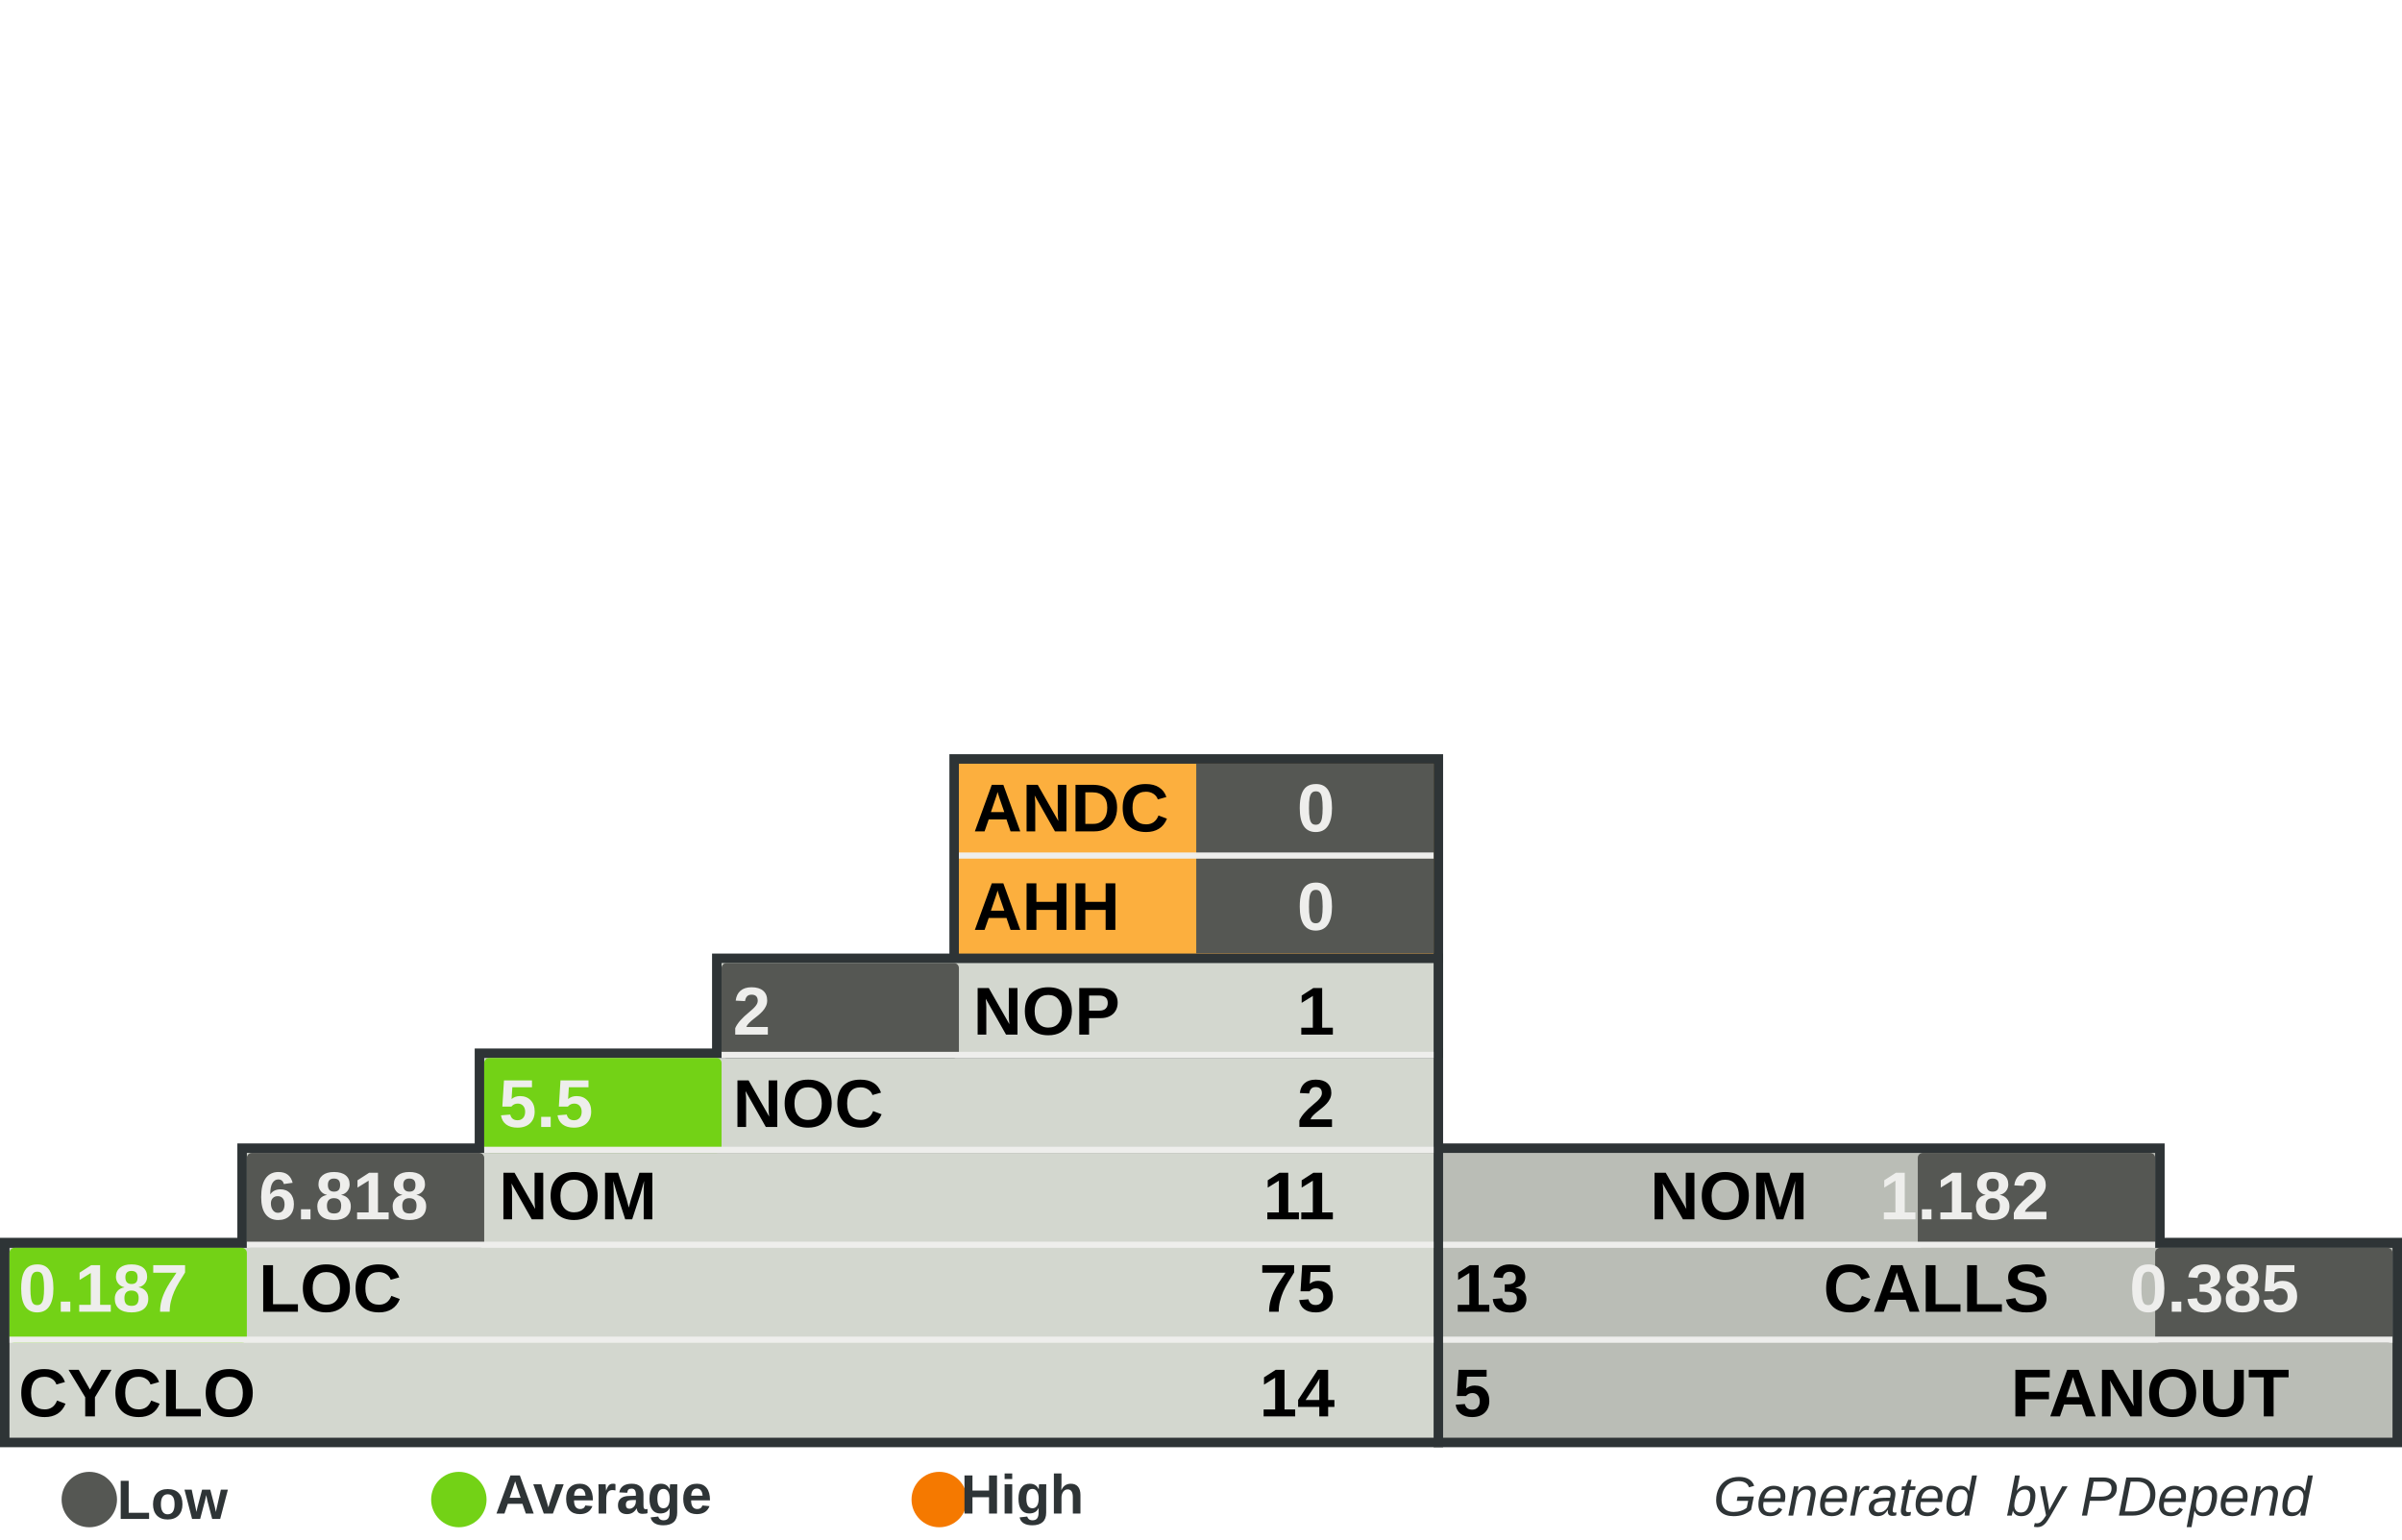
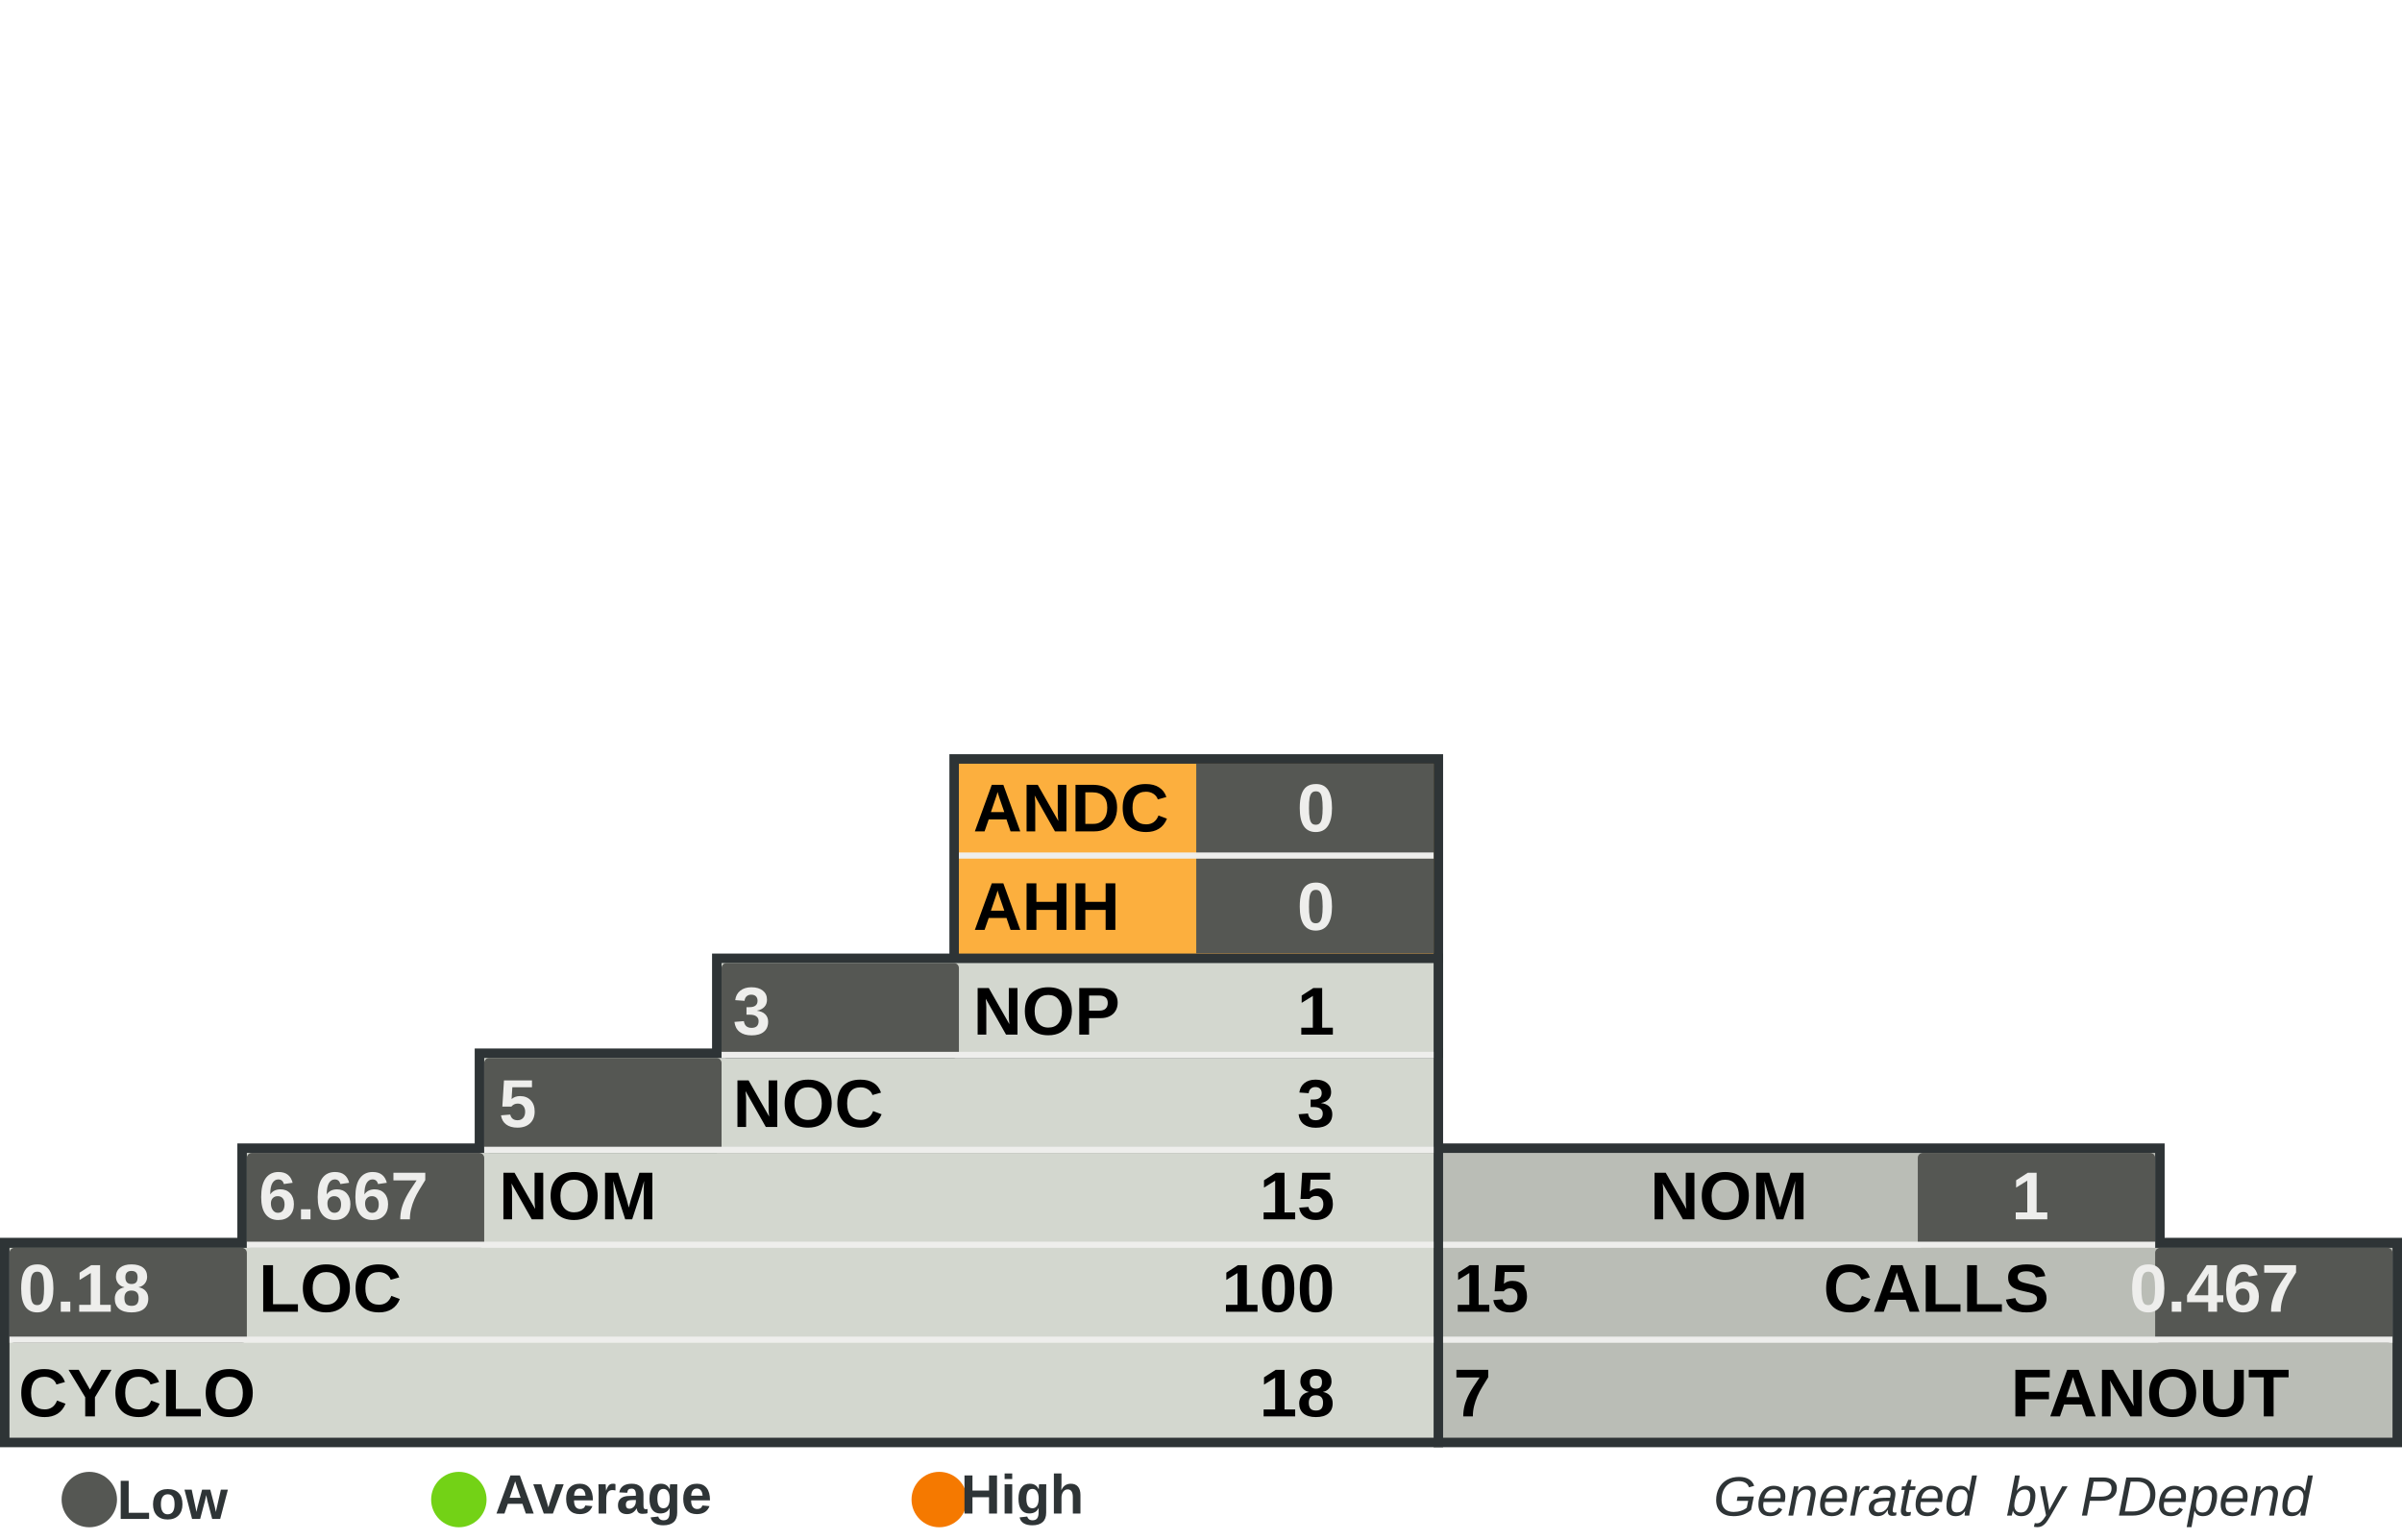
<svg xmlns="http://www.w3.org/2000/svg" width="390" height="250" id="svg5110" version="1.0">
  <defs id="defs5112">
    </defs>
  <g id="layer1">
    <rect style="fill:#555753" width="0" height="0" x="0" y="0" rx="0" ry="0" id="rect8982" xml:id="threshold.low" />
    <rect style="fill:#73d216" width="0" height="0" x="0" y="0" rx="0" ry="0" id="rect8983" xml:id="threshold.average" />
    <rect style="fill:#f57900" width="0" height="0" x="0" y="0" rx="0" ry="0" id="rect2834" xml:id="threshold.high" />
    <rect style="opacity:1;fill:#2e3436;fill-opacity:1;stroke:none;stroke-width:1;stroke-miterlimit:4;stroke-dasharray:none;stroke-opacity:1" id="rect4954" width="118.696" height="16.957" x="232.767" y="185.672" rx="2.978" ry="0" />
    <rect style="opacity:1;fill:#2e3436;fill-opacity:1;stroke:none;stroke-width:1;stroke-miterlimit:4;stroke-dasharray:none;stroke-opacity:1" id="rect4956" width="157.233" height="34" x="232.767" y="201" rx="3.945" ry="0" />
    <rect style="opacity:1;fill:#2e3436;fill-opacity:1;stroke:none;stroke-width:1;stroke-miterlimit:4;stroke-dasharray:none;stroke-opacity:1" id="rect4958" width="80.158" height="33.913" x="154.15" y="122.47" rx="2.011" ry="0" />
    <rect style="opacity:1;fill:#2e3436;fill-opacity:1;stroke:none;stroke-width:1;stroke-miterlimit:4;stroke-dasharray:none;stroke-opacity:1" id="rect4960" width="234.308" height="34" x="0" y="201" rx="5.879" ry="0" />
    <rect style="opacity:1;fill:#2e3436;fill-opacity:1;stroke:none;stroke-width:1;stroke-miterlimit:4;stroke-dasharray:none;stroke-opacity:1" id="rect4962" width="195.771" height="16.957" x="38.538" y="185.672" rx="4.912" ry="0" />
    <rect style="opacity:1;fill:#2e3436;fill-opacity:1;stroke:none;stroke-width:1;stroke-miterlimit:4;stroke-dasharray:none;stroke-opacity:1" id="rect4964" width="157.233" height="16.957" x="77.075" y="170.257" rx="3.945" ry="0" />
    <rect style="opacity:1;fill:#2e3436;fill-opacity:1;stroke:none;stroke-width:1;stroke-miterlimit:4;stroke-dasharray:none;stroke-opacity:1" id="rect4966" width="118.696" height="16.957" x="115.613" y="154.842" rx="2.978" ry="0" />
    <rect style="opacity:1;fill:#d3d7cf;fill-opacity:1;stroke:none;stroke-width:1;stroke-miterlimit:4;stroke-dasharray:none;stroke-opacity:1" id="rect4968" width="231.225" height="30.83" x="1.542" y="202.628" rx="5.801" ry="0" />
    <rect style="opacity:1;fill:#d3d7cf;fill-opacity:1;stroke:none;stroke-width:1;stroke-miterlimit:4;stroke-dasharray:none;stroke-opacity:1" id="rect4970" width="192.688" height="15.415" x="40.079" y="187.214" rx="4.834" ry="0" />
    <rect style="opacity:1;fill:#d3d7cf;fill-opacity:1;stroke:none;stroke-width:1;stroke-miterlimit:4;stroke-dasharray:none;stroke-opacity:1" id="rect4972" width="154.15" height="15.415" x="78.617" y="171.798" rx="3.868" ry="0" />
    <rect style="opacity:1;fill:#d3d7cf;fill-opacity:1;stroke:none;stroke-width:1;stroke-miterlimit:4;stroke-dasharray:none;stroke-opacity:1" id="rect4974" width="115.613" height="15.415" x="117.154" y="156.383" rx="2.901" ry="0" />
    <rect style="opacity:1;fill:#fcaf3e;fill-opacity:1;stroke:none;stroke-width:1;stroke-miterlimit:4;stroke-dasharray:none;stroke-opacity:1" id="rect4976" width="77.075" height="30.83" x="155.692" y="124.012" rx="1.934" ry="0" />
    <rect style="opacity:1;fill:#babdb6;fill-opacity:1;stroke:none;stroke-width:1;stroke-miterlimit:4;stroke-dasharray:none;stroke-opacity:1" id="rect4978" width="154.15" height="30.83" x="234.308" y="202.628" rx="3.868" ry="0" />
    <rect style="opacity:1;fill:#babdb6;fill-opacity:1;stroke:none;stroke-width:1;stroke-miterlimit:4;stroke-dasharray:none;stroke-opacity:1" id="rect4980" width="115.613" height="15.415" x="234.308" y="187.213" rx="2.901" ry="0" />
    <rect style="opacity:1;fill:#555753;fill-opacity:1;stroke:none;stroke-width:1;stroke-miterlimit:4;stroke-dasharray:none;stroke-opacity:1" id="rect4982" xml:id="rect.andc" width="38.538" height="15.43" x="194.229" y="124.012" rx="0.967" ry="0" />
    <rect style="opacity:1;fill:#555753;fill-opacity:1;stroke:none;stroke-width:1;stroke-miterlimit:4;stroke-dasharray:none;stroke-opacity:1" id="rect2851" xml:id="rect.ahh" width="38.538" height="15.4" x="194.229" y="139.412" rx="0.967" ry="0" />
    <rect style="opacity:1;fill:#555753;fill-opacity:1;stroke:none;stroke-width:1;stroke-miterlimit:4;stroke-dasharray:none;stroke-opacity:1" id="rect4984" xml:id="rect.noc-nop" width="38.538" height="15.415" x="117.154" y="156.383" rx="0.806" />
-     <rect style="opacity:1;fill:#73d216;fill-opacity:1;stroke:none;stroke-width:1;stroke-miterlimit:4;stroke-dasharray:none;stroke-opacity:1" id="rect4986" xml:id="rect.nom-noc" width="38.538" height="15.415" x="78.617" y="171.798" rx="0.806" />
+     <rect style="opacity:1;fill:#555753;fill-opacity:1;stroke:none;stroke-width:1;stroke-miterlimit:4;stroke-dasharray:none;stroke-opacity:1" id="rect4986" xml:id="rect.nom-noc" width="38.538" height="15.415" x="78.617" y="171.798" rx="0.806" />
    <rect style="opacity:1;fill:#555753;fill-opacity:1;stroke:none;stroke-width:1;stroke-miterlimit:4;stroke-dasharray:none;stroke-opacity:1" id="rect4988" xml:id="rect.loc-nom" width="38.538" height="15.415" x="40.079" y="187.213" rx="0.806" />
-     <rect style="opacity:1;fill:#73d216;fill-opacity:1;stroke:none;stroke-width:1;stroke-miterlimit:4;stroke-dasharray:none;stroke-opacity:1" id="rect4990" xml:id="rect.cyclo-loc" width="38.538" height="15.415" x="1.542" y="202.628" rx="0.806" />
+     <rect style="opacity:1;fill:#555753;fill-opacity:1;stroke:none;stroke-width:1;stroke-miterlimit:4;stroke-dasharray:none;stroke-opacity:1" id="rect4990" xml:id="rect.cyclo-loc" width="38.538" height="15.415" x="1.542" y="202.628" rx="0.806" />
    <rect style="opacity:1;fill:#555753;fill-opacity:1;stroke:none;stroke-width:1;stroke-miterlimit:4;stroke-dasharray:none;stroke-opacity:1" id="rect4992" xml:id="rect.calls-nom" width="38.538" height="15.415" x="311.383" y="187.213" rx="0.806" />
    <rect style="opacity:1;fill:#555753;fill-opacity:1;stroke:none;stroke-width:1;stroke-miterlimit:4;stroke-dasharray:none;stroke-opacity:1" id="rect4994" xml:id="rect.fanout-calls" width="38.538" height="15.415" x="349.921" y="202.628" rx="0.806" />
    <rect style="opacity:1;fill:#eeeeec;fill-opacity:1;stroke:none;stroke-width:1;stroke-miterlimit:4;stroke-dasharray:none;stroke-opacity:1" id="rect4996" width="231.225" height="1" x="1.542" y="217.043" rx="5.801" ry="0" />
    <rect style="opacity:1;fill:#eeeeec;fill-opacity:1;stroke:none;stroke-width:1;stroke-miterlimit:4;stroke-dasharray:none;stroke-opacity:1" id="rect4998" width="192.688" height="1" x="40.079" y="201.628" rx="4.834" ry="0" />
    <rect style="opacity:1;fill:#eeeeec;fill-opacity:1;stroke:none;stroke-width:1;stroke-miterlimit:4;stroke-dasharray:none;stroke-opacity:1" id="rect5000" width="154.15" height="1" x="78.617" y="186.213" rx="3.868" ry="0" />
    <rect style="opacity:1;fill:#eeeeec;fill-opacity:1;stroke:none;stroke-width:1;stroke-miterlimit:4;stroke-dasharray:none;stroke-opacity:1" id="rect5002" width="115.613" height="1" x="117.154" y="170.798" rx="2.901" ry="0" />
    <rect style="opacity:1;fill:#eeeeec;fill-opacity:1;stroke:none;stroke-width:1;stroke-miterlimit:4;stroke-dasharray:none;stroke-opacity:1" id="rect5004" width="115.613" height="1" x="234.308" y="201.628" rx="2.901" ry="0" />
    <rect style="opacity:1;fill:#eeeeec;fill-opacity:1;stroke:none;stroke-width:1;stroke-miterlimit:4;stroke-dasharray:none;stroke-opacity:1" id="rect5006" width="154.15" height="1" x="234.308" y="217.043" rx="3.868" ry="0" />
    <rect style="opacity:1;fill:#eeeeec;fill-opacity:1;stroke:none;stroke-width:1;stroke-miterlimit:4;stroke-dasharray:none;stroke-opacity:1" id="rect5008" width="77.075" height="1" x="155.692" y="138.427" rx="1.934" ry="0" />
    <text xml:space="preserve" style="font-size:11px;font-style:normal;font-variant:normal;font-weight:bold;font-stretch:normal;fill:#000000;fill-opacity:1;stroke:none;stroke-width:1px;stroke-linecap:butt;stroke-linejoin:miter;stroke-opacity:1;font-family:Arial" x="158" y="135" title="Average Number of Derived Classes" id="text5010">
      <tspan title="Average Number of Derived Classes" id="tspan5012" x="158" y="135">ANDC</tspan>
    </text>
    <text xml:space="preserve" style="font-size:11px;font-style:normal;font-variant:normal;font-weight:bold;font-stretch:normal;fill:#000000;fill-opacity:1;stroke:none;stroke-width:1px;stroke-linecap:butt;stroke-linejoin:miter;stroke-opacity:1;font-family:Arial" x="158" y="151" title="Average Hierarchy Height" id="text5014">
      <tspan title="Average Hierarchy Height" id="tspan5016" x="158" y="151">AHH</tspan>
    </text>
    <text xml:space="preserve" style="font-size:11px;font-style:normal;font-variant:normal;font-weight:bold;font-stretch:normal;fill:#000000;fill-opacity:1;stroke:none;stroke-width:1px;stroke-linecap:butt;stroke-linejoin:miter;stroke-opacity:1;font-family:Arial" x="158" y="168" title="Number Of Packages" id="text5018">
      <tspan title="Number Of Packages" id="tspan5020" x="158" y="168">NOP</tspan>
    </text>
    <text xml:space="preserve" style="font-size:11px;font-style:normal;font-variant:normal;font-weight:bold;font-stretch:normal;fill:#000000;fill-opacity:1;stroke:none;stroke-width:1px;stroke-linecap:butt;stroke-linejoin:miter;stroke-opacity:1;font-family:Arial" x="119" y="183" id="text5022" title="Number Of Classes" transform="scale(0.9999985,1.000001)">
      <tspan title="Number Of Classes" id="tspan5024" x="119" y="183">NOC</tspan>
    </text>
    <text xml:space="preserve" style="font-size:11px;font-style:normal;font-variant:normal;font-weight:bold;font-stretch:normal;fill:#000000;fill-opacity:1;stroke:none;stroke-width:1px;stroke-linecap:butt;stroke-linejoin:miter;stroke-opacity:1;font-family:Arial" x="81" y="198" id="text5026" title="Number Of Methods (Methods+Functions)" transform="scale(0.9999985,1.000001)">
      <tspan title="Number Of Methods (Methods+Functions)" id="tspan5028" x="81" y="198">NOM</tspan>
    </text>
    <text xml:space="preserve" style="font-size:11px;font-style:normal;font-variant:normal;font-weight:bold;font-stretch:normal;fill:#000000;fill-opacity:1;stroke:none;stroke-width:1px;stroke-linecap:butt;stroke-linejoin:miter;stroke-opacity:1;font-family:Arial" x="42" y="213" id="text5030" title="Lines Of Code (Non Comment and Non Whitespace Lines)" transform="scale(0.9999985,1.000001)">
      <tspan title="Lines Of Code (Non Comment and Non Whitespace Lines)" id="tspan5032" x="42" y="213">LOC</tspan>
    </text>
    <text xml:space="preserve" style="font-size:11px;font-style:normal;font-variant:normal;font-weight:bold;font-stretch:normal;fill:#000000;fill-opacity:1;stroke:none;stroke-width:1px;stroke-linecap:butt;stroke-linejoin:miter;stroke-opacity:1;font-family:Arial" x="3" y="230" id="text5034" title="Cyclomatic Complexity" transform="scale(0.9999985,1.000001)">
      <tspan title="Cyclomatic Complexity" id="tspan5036" x="3" y="230">CYCLO</tspan>
    </text>
    <text xml:space="preserve" style="font-size:11px;font-style:normal;font-variant:normal;font-weight:bold;font-stretch:normal;text-align:end;text-anchor:end;fill:#000000;fill-opacity:1;stroke:none;stroke-width:1px;stroke-linecap:butt;stroke-linejoin:miter;stroke-opacity:1;font-family:Arial" x="308.858" y="198" id="text5038" title="Number Of Methods (Methods+Functions)" transform="scale(0.9999985,1.000001)">
      <tspan title="Number Of Methods (Methods+Functions)" id="tspan5040" x="308.858" y="198">NOM</tspan>
    </text>
    <text xml:space="preserve" style="font-size:11px;font-style:normal;font-variant:normal;font-weight:bold;font-stretch:normal;text-anchor:end;fill:#000000;fill-opacity:1;stroke:none;stroke-width:1px;stroke-linecap:butt;stroke-linejoin:miter;stroke-opacity:1;font-family:Arial" x="348" y="213" id="text5042" title="Number of Operation Calls" transform="scale(0.9999985,1.000001)">
      <tspan title="Number of Operation Calls" id="tspan5044" x="348" y="213">CALLS</tspan>
    </text>
    <text xml:space="preserve" style="font-size:11px;font-style:normal;font-variant:normal;font-weight:bold;font-stretch:normal;text-anchor:end;fill:#000000;fill-opacity:1;stroke:none;stroke-width:1px;stroke-linecap:butt;stroke-linejoin:miter;stroke-opacity:1;font-family:Arial" x="387" y="230" id="text5046" title="Number of Called Classes" transform="scale(0.9999985,1.000001)">
      <tspan title="Number of Called Classes" id="tspan5048" x="387" y="230">FANOUT</tspan>
    </text>
    <text xml:space="preserve" style="font-size:11px;font-style:normal;font-variant:normal;font-weight:bold;font-stretch:normal;fill:#000000;fill-opacity:1;stroke:none;stroke-width:1px;stroke-linecap:butt;stroke-linejoin:miter;stroke-opacity:1;font-family:Arial" title="Number of Called Classes" x="236" y="230" id="text5050" transform="scale(0.9999985,1.000001)">
-       <tspan title="Number of Called Classes" id="tspan5052" xml:id="pdepend.fanout" x="236" y="230">5</tspan>
+       <tspan title="Number of Called Classes" id="tspan5052" xml:id="pdepend.fanout" x="236" y="230">7</tspan>
    </text>
    <text xml:space="preserve" style="font-size:11px;font-style:normal;font-variant:normal;font-weight:bold;font-stretch:normal;fill:#000000;fill-opacity:1;stroke:none;stroke-width:1px;stroke-linecap:butt;stroke-linejoin:miter;stroke-opacity:1;font-family:Arial" title="Number of Operation Calls" x="236" y="213" id="text5054" transform="scale(0.9999985,1.000001)">
-       <tspan title="Number of Operation Calls" id="tspan5056" xml:id="pdepend.calls" x="236" y="213">13</tspan>
+       <tspan title="Number of Operation Calls" id="tspan5056" xml:id="pdepend.calls" x="236" y="213">15</tspan>
    </text>
    <text xml:space="preserve" style="font-size:11px;font-style:normal;font-variant:normal;font-weight:bold;font-stretch:normal;text-anchor:end;fill:#000000;fill-opacity:1;stroke:none;stroke-width:1px;stroke-linecap:butt;stroke-linejoin:miter;stroke-opacity:1;font-family:Arial" title="Cyclomatic Complexity" x="232" y="230" id="text5058" transform="scale(0.9999985,1.000001)">
-       <tspan title="Cyclomatic Complexity" id="tspan5060" xml:id="pdepend.cyclo" x="232" y="230">14</tspan>
+       <tspan title="Cyclomatic Complexity" id="tspan5060" xml:id="pdepend.cyclo" x="232" y="230">18</tspan>
    </text>
    <text xml:space="preserve" style="font-size:11px;font-style:normal;font-variant:normal;font-weight:bold;font-stretch:normal;text-anchor:end;fill:#000000;fill-opacity:1;stroke:none;stroke-width:1px;stroke-linecap:butt;stroke-linejoin:miter;stroke-opacity:1;font-family:Arial" title="Lines Of Code (Non Comment and Non Whitespace Lines)" x="232" y="213" id="text5062" transform="scale(0.9999985,1.000001)">
-       <tspan xml:id="pdepend.loc" title="Lines Of Code (Non Comment and Non Whitespace Lines)" id="tspan5064" x="232" y="213">75</tspan>
+       <tspan xml:id="pdepend.loc" title="Lines Of Code (Non Comment and Non Whitespace Lines)" id="tspan5064" x="232" y="213">100</tspan>
    </text>
    <text xml:space="preserve" style="font-size:11px;font-style:normal;font-variant:normal;font-weight:bold;font-stretch:normal;text-anchor:end;fill:#000000;fill-opacity:1;stroke:none;stroke-width:1px;stroke-linecap:butt;stroke-linejoin:miter;stroke-opacity:1;font-family:Arial" title="Number Of Methods (Methods+Functions)" x="232" y="198" id="text5066" transform="scale(0.9999985,1.000001)">
-       <tspan title="Number Of Methods (Methods+Functions)" id="tspan5068" xml:id="pdepend.nom" x="232" y="198">11</tspan>
+       <tspan title="Number Of Methods (Methods+Functions)" id="tspan5068" xml:id="pdepend.nom" x="232" y="198">15</tspan>
    </text>
    <text xml:space="preserve" style="font-size:11px;font-style:normal;font-variant:normal;font-weight:bold;font-stretch:normal;text-anchor:end;fill:#000000;fill-opacity:1;stroke:none;stroke-width:1px;stroke-linecap:butt;stroke-linejoin:miter;stroke-opacity:1;font-family:Arial" title="Number Of Packages" x="232" y="168" id="text5070" transform="scale(0.9999985,1.000001)">
      <tspan title="Number Of Packages" id="tspan5072" xml:id="pdepend.nop" x="232" y="168">1</tspan>
    </text>
    <text xml:space="preserve" style="font-size:11px;font-style:normal;font-variant:normal;font-weight:bold;font-stretch:normal;text-anchor:end;fill:#000000;fill-opacity:1;stroke:none;stroke-width:1px;stroke-linecap:butt;stroke-linejoin:miter;stroke-opacity:1;font-family:Arial" title="Number Of Classes" x="232" y="183" id="text5074" transform="scale(0.9999985,1.000001)">
-       <tspan title="Number Of Classes" id="tspan5076" xml:id="pdepend.noc" x="232" y="183">2</tspan>
+       <tspan title="Number Of Classes" id="tspan5076" xml:id="pdepend.noc" x="232" y="183">3</tspan>
    </text>
    <text xml:space="preserve" style="font-size:11px;font-style:normal;font-variant:normal;font-weight:bold;font-stretch:normal;text-anchor:end;fill:#eeeeec;fill-opacity:1;stroke:none;stroke-width:1px;stroke-linecap:butt;stroke-linejoin:miter;stroke-opacity:1;font-family:Arial" title="Average Number of Derived Classes" x="232" y="135" id="text5078" transform="scale(0.9999985,1.000001)">
      <tspan title="Average Number of Derived Classes" id="tspan5080" xml:id="pdepend.andc" x="232" y="135">0</tspan>
    </text>
    <text xml:space="preserve" style="font-size:11px;font-style:normal;font-variant:normal;font-weight:bold;font-stretch:normal;text-anchor:end;fill:#eeeeec;fill-opacity:1;stroke:none;stroke-width:1px;stroke-linecap:butt;stroke-linejoin:miter;stroke-opacity:1;font-family:Arial" title="Average Hierarchy Height" x="232" y="151" id="text5082" transform="scale(0.9999985,1.000001)">
      <tspan title="Average Hierarchy Height" id="tspan5084" xml:id="pdepend.ahh" x="232" y="151">0</tspan>
    </text>
    <text xml:space="preserve" style="font-size:11px;font-style:normal;font-variant:normal;font-weight:bold;font-stretch:normal;fill:#eeeeec;fill-opacity:1;stroke:none;stroke-width:1px;stroke-linecap:butt;stroke-linejoin:miter;stroke-opacity:1;font-family:Arial" title="Ratio: Number of Classes / Number of Packages" x="119" y="168" id="text5086" transform="scale(0.9999985,1.000001)">
-       <tspan title="Ratio: Number of Classes / Number of Packages" id="tspan5088" xml:id="pdepend.noc-nop" x="119" y="168">2</tspan>
+       <tspan title="Ratio: Number of Classes / Number of Packages" id="tspan5088" xml:id="pdepend.noc-nop" x="119" y="168">3</tspan>
    </text>
    <text xml:space="preserve" style="font-size:11px;font-style:normal;font-variant:normal;font-weight:bold;font-stretch:normal;fill:#eeeeec;fill-opacity:1;stroke:none;stroke-width:1px;stroke-linecap:butt;stroke-linejoin:miter;stroke-opacity:1;font-family:Arial" title="Ratio: Number of Methods / Number of Classes" x="81" y="183" id="text5090" transform="scale(0.9999985,1.000001)">
-       <tspan title="Ratio: Number of Methods / Number of Classes" id="tspan5092" xml:id="pdepend.nom-noc" x="81" y="183">5.5</tspan>
+       <tspan title="Ratio: Number of Methods / Number of Classes" id="tspan5092" xml:id="pdepend.nom-noc" x="81" y="183">5</tspan>
    </text>
    <text xml:space="preserve" style="font-size:11px;font-style:normal;font-variant:normal;font-weight:bold;font-stretch:normal;fill:#eeeeec;fill-opacity:1;stroke:none;stroke-width:1px;stroke-linecap:butt;stroke-linejoin:miter;stroke-opacity:1;font-family:Arial" title="Ratio: Lines of Code / Number of Methods" x="42" y="198" id="text5094" transform="scale(0.9999985,1.000001)">
-       <tspan title="Ratio: Lines of Code / Number of Methods" id="tspan5096" xml:id="pdepend.loc-nom" x="42" y="198">6.818</tspan>
+       <tspan title="Ratio: Lines of Code / Number of Methods" id="tspan5096" xml:id="pdepend.loc-nom" x="42" y="198">6.667</tspan>
    </text>
    <text xml:space="preserve" style="font-size:11px;font-style:normal;font-variant:normal;font-weight:bold;font-stretch:normal;fill:#eeeeec;fill-opacity:1;stroke:none;stroke-width:1px;stroke-linecap:butt;stroke-linejoin:miter;stroke-opacity:1;font-family:Arial" title="Ratio: Cyclomatic Complexity / Lines of Code" x="3" y="213" id="text5098" transform="scale(0.9999985,1.000001)">
-       <tspan title="Ratio: Cyclomatic Complexity / Lines of Code" id="tspan5100" xml:id="pdepend.cyclo-loc" x="3" y="213">0.187</tspan>
+       <tspan title="Ratio: Cyclomatic Complexity / Lines of Code" id="tspan5100" xml:id="pdepend.cyclo-loc" x="3" y="213">0.18</tspan>
    </text>
    <text xml:space="preserve" style="font-size:11px;font-style:normal;font-variant:normal;font-weight:bold;font-stretch:normal;text-anchor:end;fill:#eeeeec;fill-opacity:1;stroke:none;stroke-width:1px;stroke-linecap:butt;stroke-linejoin:miter;stroke-opacity:1;font-family:Arial" title="Ratio: Number of Called Classes(FANOUT) / Number of Operation Calls" x="388.563" y="213" id="text5102" transform="scale(0.9999985,1.000001)">
-       <tspan title="Ratio: Number of Called Classes(FANOUT) / Number of Operation Calls" id="tspan5104" xml:id="pdepend.fanout-calls" x="388.563" y="213">0.385</tspan>
+       <tspan title="Ratio: Number of Called Classes(FANOUT) / Number of Operation Calls" id="tspan5104" xml:id="pdepend.fanout-calls" x="388.563" y="213">0.467</tspan>
    </text>
    <text xml:space="preserve" style="font-size:11px;font-style:normal;font-variant:normal;font-weight:bold;font-stretch:normal;text-anchor:end;fill:#eeeeec;fill-opacity:1;stroke:none;stroke-width:1px;stroke-linecap:butt;stroke-linejoin:miter;stroke-opacity:1;font-family:Arial" title="Ratio: Number of Operation Calls / Number of Methods (Methods+Functions)" x="348" y="198" id="text5106" transform="scale(0.9999985,1.000001)">
-       <tspan title="Ratio: Number of Operation Calls / Number of Methods (Methods+Functions)" id="tspan5108" xml:id="pdepend.calls-nom" x="348" y="198">1.182</tspan>
+       <tspan title="Ratio: Number of Operation Calls / Number of Methods (Methods+Functions)" id="tspan5108" xml:id="pdepend.calls-nom" x="348" y="198">1</tspan>
    </text>
    <text xml:space="preserve" style="font-size:8px;font-style:normal;font-variant:normal;font-weight:bold;font-stretch:normal;text-align:end;text-anchor:end;fill:#2e3436;fill-opacity:1;stroke:none;stroke-width:1px;stroke-linecap:butt;stroke-linejoin:miter;stroke-opacity:1;font-family:Arial" x="386.395" y="246.106" id="text2692">
      <tspan id="tspan2694" x="386.395" y="246.106" style="font-size:9px;font-style:italic;font-variant:normal;font-weight:normal;font-stretch:normal;text-align:end;text-anchor:end;fill:#2e3436;font-family:Arial;">Generated  by PDepend</tspan>
    </text>
    <path style="opacity:1;fill:#555753;fill-opacity:1;stroke:none;stroke-width:1;stroke-miterlimit:4;stroke-dasharray:none;stroke-opacity:1" id="path3780" d="M 65.333,285.667 A 12,10.333 0 1 1 41.333,285.667 A 12,10.333 0 1 1 65.333,285.667 z" transform="matrix(0.375,0,0,0.4354839,-5.5,119.0968)" />
    <text xml:space="preserve" style="font-size:8px;font-style:normal;font-weight:bold;text-align:center;text-anchor:middle;fill:#2e3436;fill-opacity:1;stroke:none;stroke-width:1px;stroke-linecap:butt;stroke-linejoin:miter;stroke-opacity:1;font-family:URW Chancery L;" x="32.387" y="246.642" id="text3782">
      <tspan id="tspan3784" x="32.387" y="246.642" style="font-size:9px;font-style:normal;font-variant:normal;font-weight:bold;font-stretch:normal;fill:#2e3436;font-family:Arial;">Low</tspan>
    </text>
    <path style="opacity:1;fill:#73d216;fill-opacity:1;stroke:none;stroke-width:1;stroke-miterlimit:4;stroke-dasharray:none;stroke-opacity:1" id="path3786" d="M 65.333,285.667 A 12,10.333 0 1 1 41.333,285.667 A 12,10.333 0 1 1 65.333,285.667 z" transform="matrix(0.375,0,0,0.4354839,54.5,119.0968)" />
    <text xml:space="preserve" style="font-size:8px;font-style:normal;font-weight:bold;text-align:center;text-anchor:middle;fill:#2e3436;fill-opacity:1;stroke:none;stroke-width:1px;stroke-linecap:butt;stroke-linejoin:miter;stroke-opacity:1;font-family:URW Chancery L;" x="102.387" y="245.774" id="text3788">
      <tspan id="tspan3790" x="102.387" y="245.774" style="font-size:9px;font-style:normal;font-variant:normal;font-weight:bold;font-stretch:normal;fill:#2e3436;font-family:Arial;">Average</tspan>
    </text>
    <path style="opacity:1;fill:#f57900;fill-opacity:1;stroke:none;stroke-width:1;stroke-miterlimit:4;stroke-dasharray:none;stroke-opacity:1" id="path3792" d="M 65.333,285.667 A 12,10.333 0 1 1 41.333,285.667 A 12,10.333 0 1 1 65.333,285.667 z" transform="matrix(0.375,0,0,0.4354839,132.5,119.0968)" />
    <text xml:space="preserve" style="font-size:8px;font-style:normal;font-weight:bold;text-align:center;text-anchor:middle;fill:#2e3436;fill-opacity:1;stroke:none;stroke-width:1px;stroke-linecap:butt;stroke-linejoin:miter;stroke-opacity:1;font-family:URW Chancery L;" x="170.387" y="245.774" id="text3794">
      <tspan id="tspan3796" x="170.387" y="245.774" style="font-size:9px;font-style:normal;font-variant:normal;font-weight:bold;font-stretch:normal;fill:#2e3436;font-family:Arial;">High</tspan>
    </text>
  </g>
</svg>
